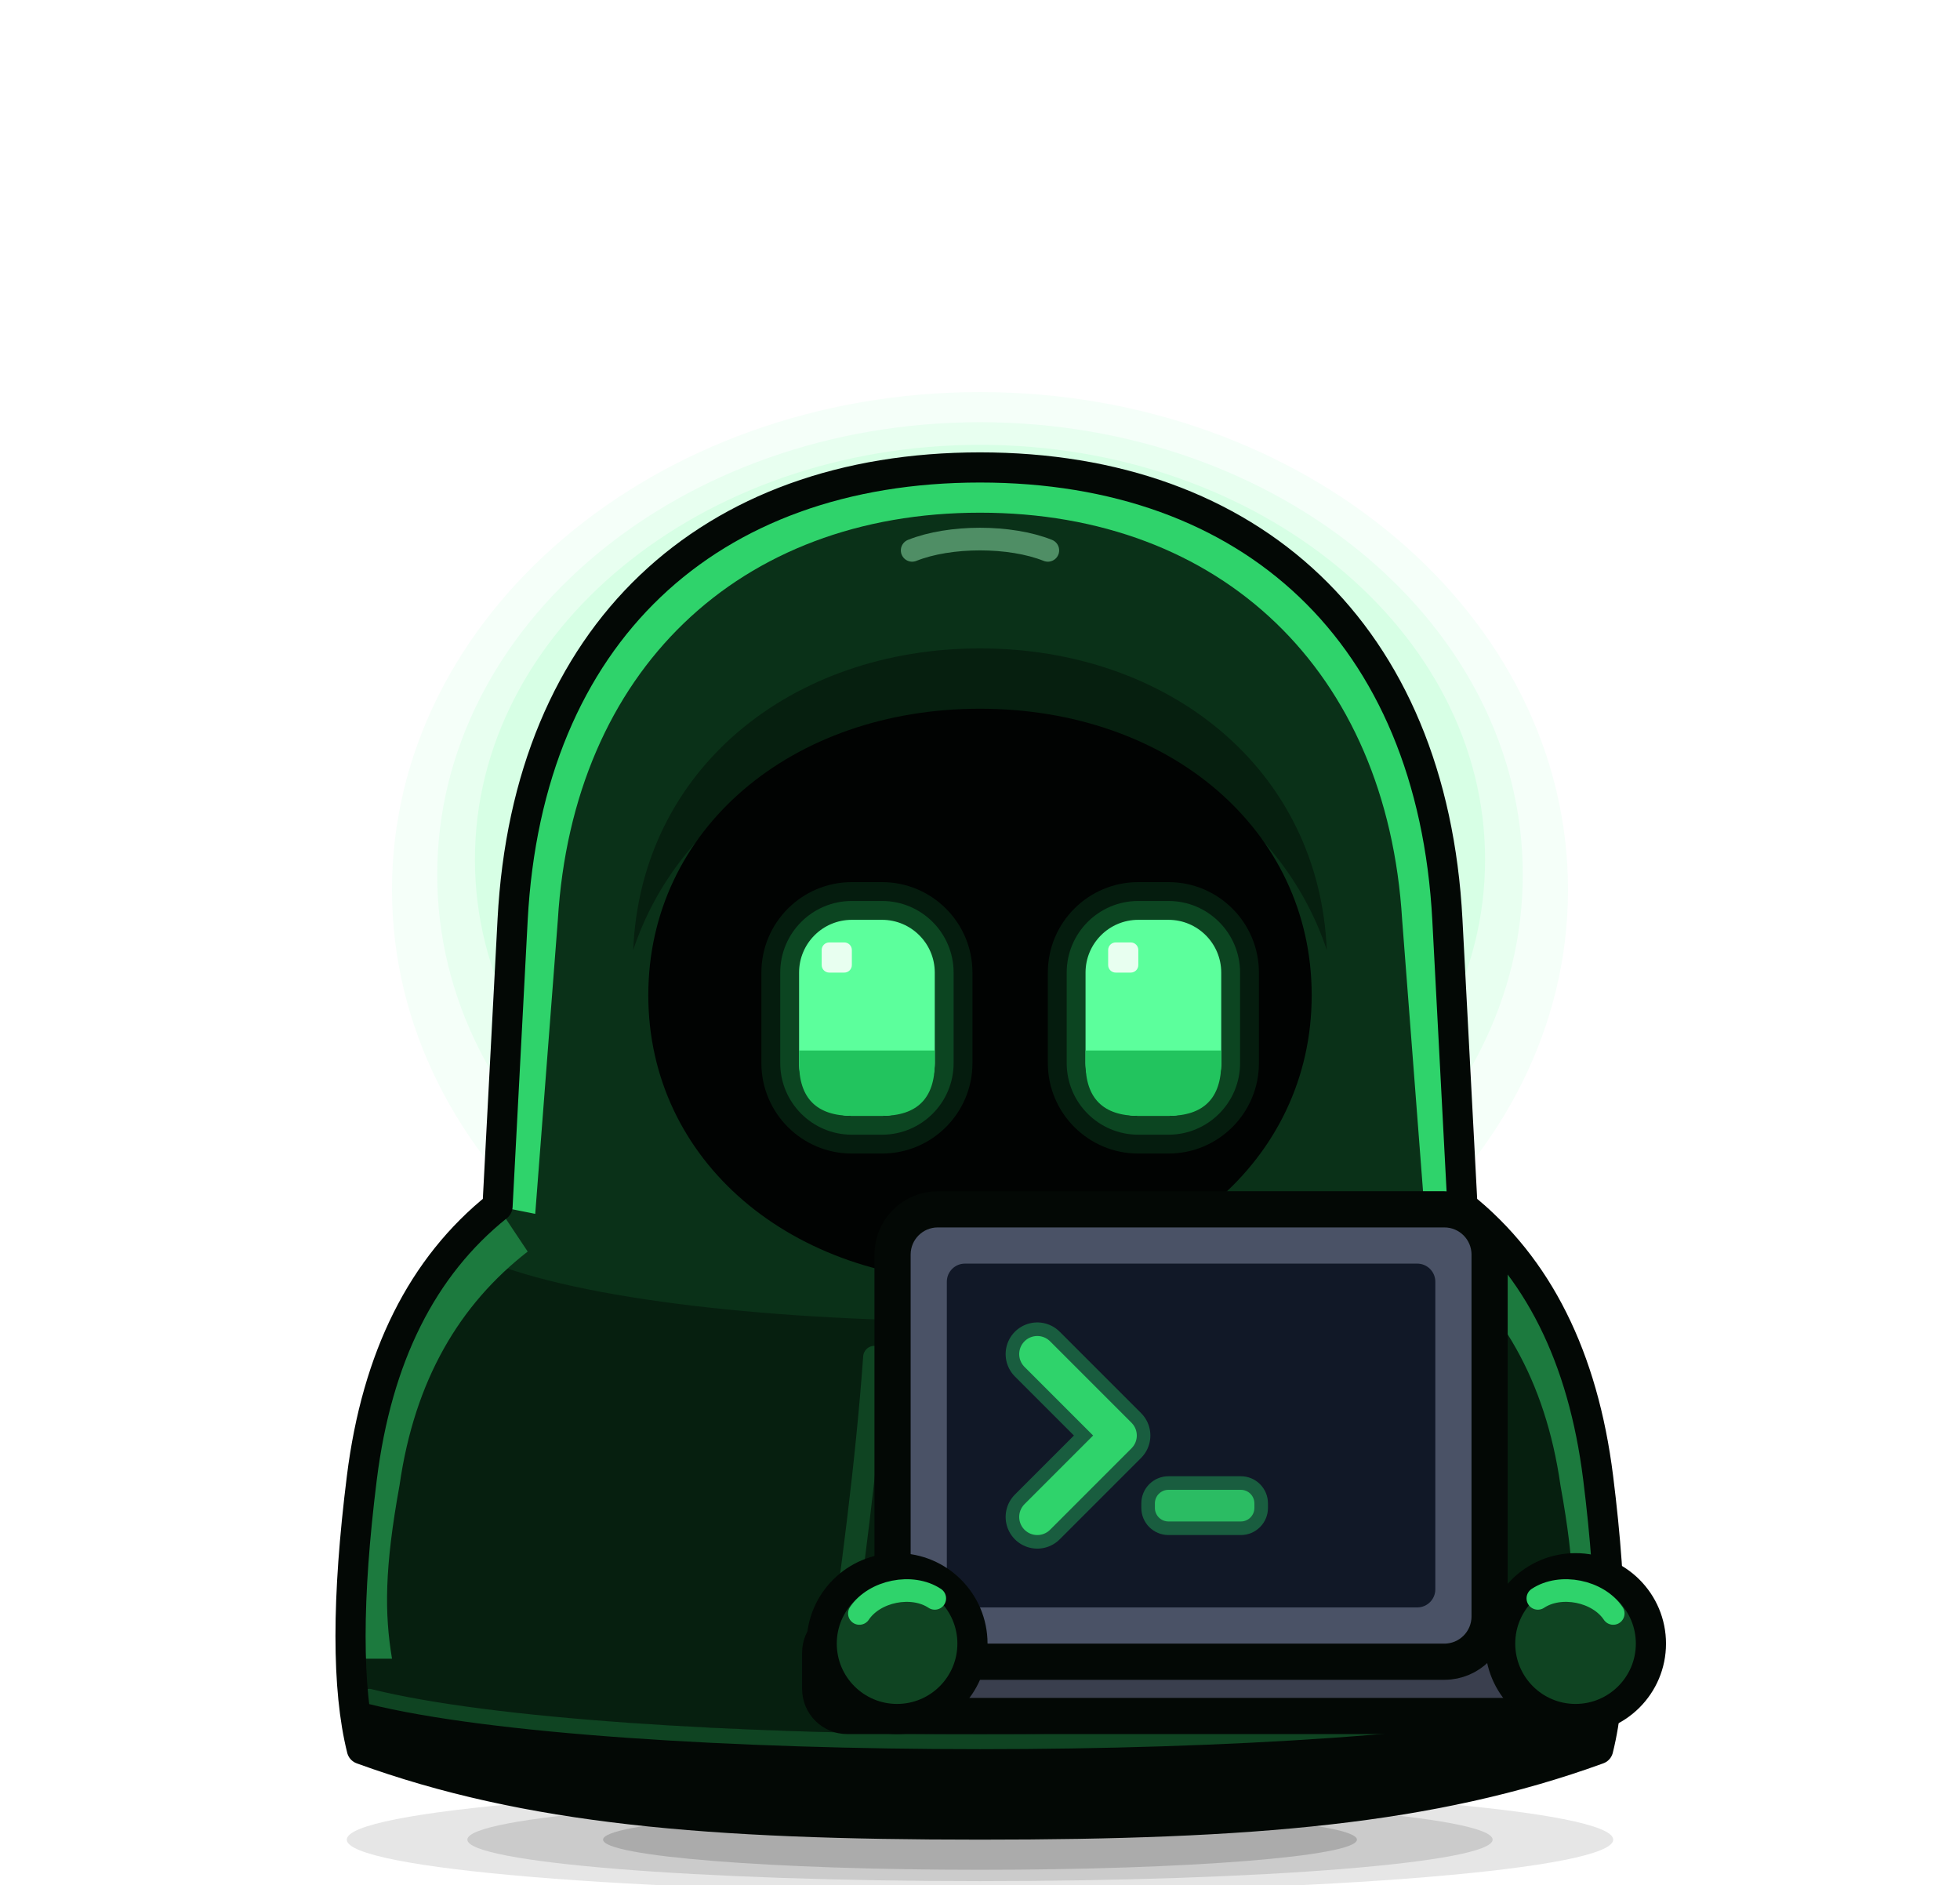
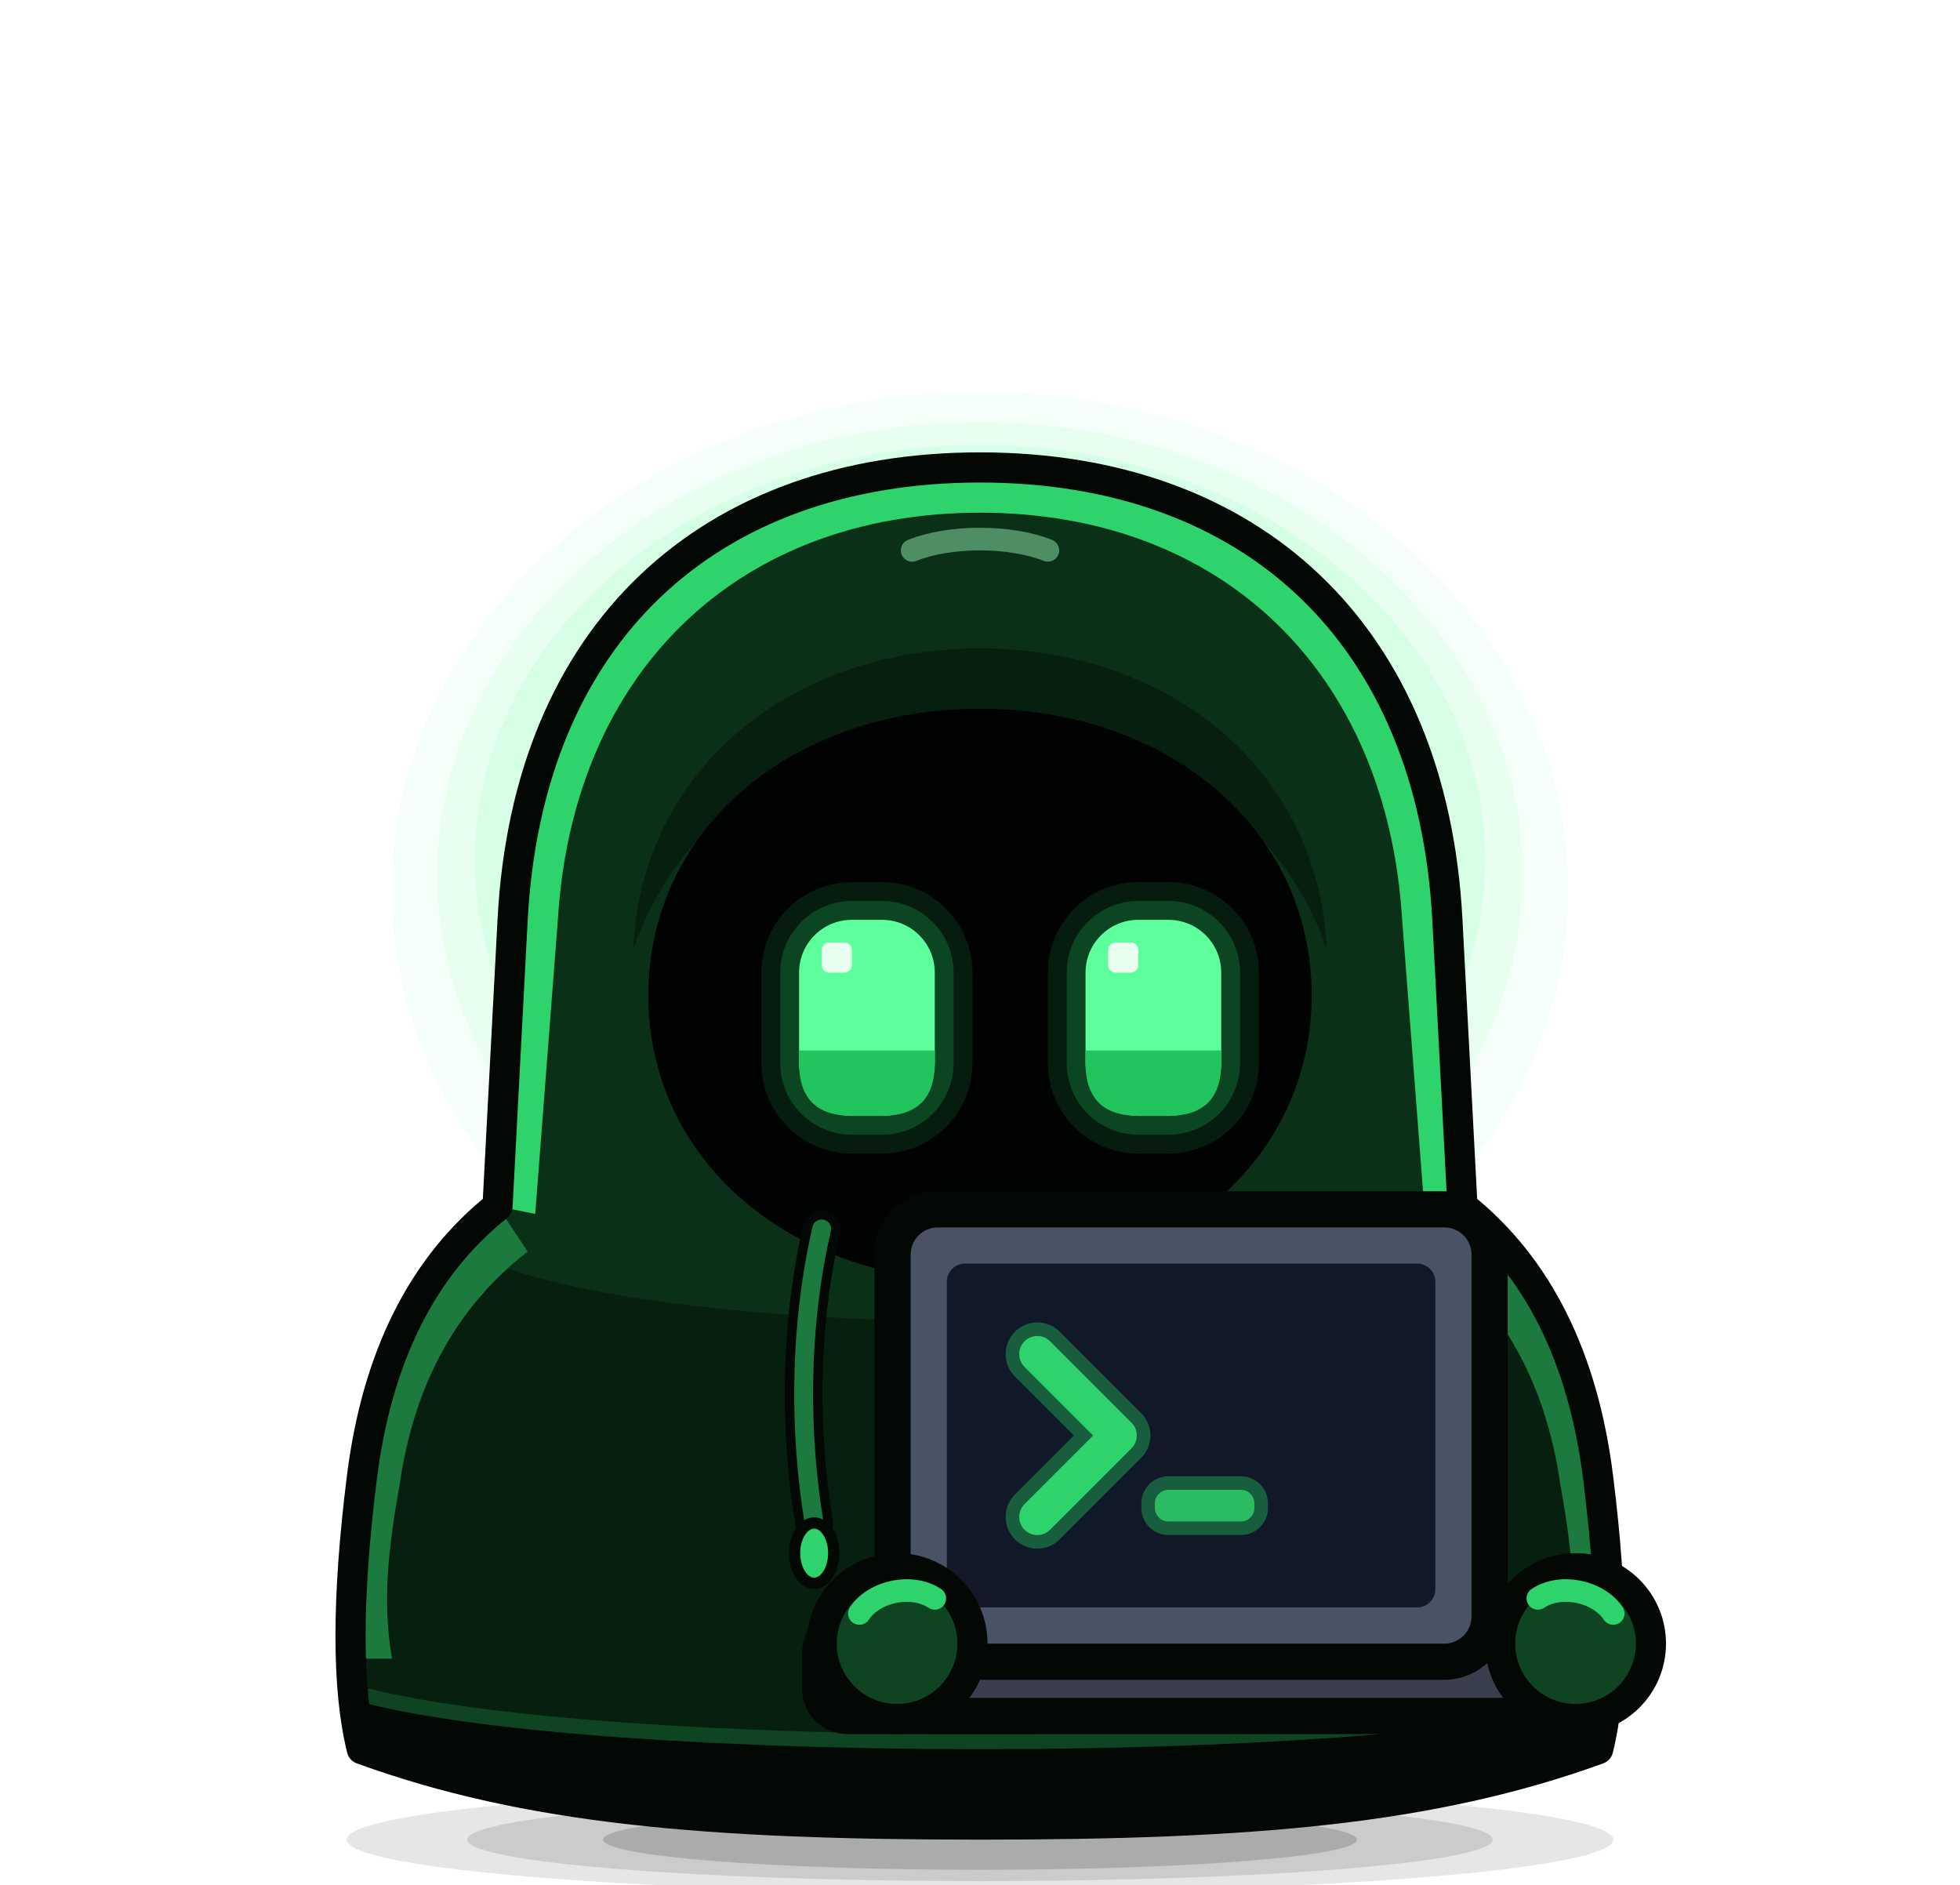
<svg xmlns="http://www.w3.org/2000/svg" viewBox="0 0 260 250" width="520" height="500">
  <style>
    .breathe { transform-origin: 130px 220px; animation: breathe 3.6s ease-in-out infinite; }
    @keyframes breathe { 0%, 100% { transform: scale(1, 1); } 50% { transform: scale(1.01, 0.988); } }
    .bob-l, .bob-r { animation: bob 2.8s ease-in-out infinite; }
    .bob-r { animation-delay: -1.4s; }
    @keyframes bob { 0%, 100% { transform: translateY(0); } 50% { transform: translateY(-4px); } }
    .type { animation: type 1.1s steps(1, end) infinite; }
    @keyframes type { 0% { transform: translateY(0); } 8% { transform: translate(-2px, 3px); }
      16% { transform: translateY(0); } 26% { transform: translate(3px, 3px); } 34% { transform: translateY(0); }
      44% { transform: translate(-1px, 3px); } 52% { transform: translateY(0); } 100% { transform: translateY(0); } }
    .caret { animation: caret 1s steps(1, end) infinite; }
    @keyframes caret { 0% { opacity: 1; } 50% { opacity: 0; } }
    @media (prefers-reduced-motion: reduce) { .breathe, .bob-l, .bob-r, .type, .caret { animation: none; } }
  </style>
  <g transform="translate(130 242) scale(1 1) translate(-130 -242)" opacity="1">
    <g id="shadow">
      <ellipse cx="130" cy="244" rx="84" ry="7" fill="#000" opacity="0.10" />
      <ellipse cx="130" cy="244" rx="68" ry="5.5" fill="#000" opacity="0.12" />
      <ellipse cx="130" cy="244" rx="50" ry="4" fill="#000" opacity="0.16" />
    </g>
  </g>
  <g transform="translate(0 0) translate(130 242) scale(1 1) translate(-130 -242)">
    <g id="figure" transform="translate(0 22)">
      <g class="breathe">
        <g id="aura">
          <ellipse cx="130" cy="96" rx="78" ry="66" fill="#2BFF7A" opacity="0.05" />
          <ellipse cx="130" cy="94" rx="72" ry="60" fill="#2BFF7A" opacity="0.07" />
          <ellipse cx="130" cy="92" rx="67" ry="55" fill="#2BFF7A" opacity="0.09" />
        </g>
        <g id="body">
          <path d="M130 40 C166 40 190 62 192 100 L194 138 C204 146 210 158 212 174 C214 190 214 202 212 210 C190 218 166 220 130 220 C94 220 70 218 48 210 C46 202 46 190 48 174 C50 158 56 146 66 138 L68 100 C70 62 94 40 130 40 Z" fill="#0A3118" />
          <path d="M64 145 C90 156 170 156 196 145 C206 152 210 162 212 174 C214 190 214 202 212 210 C190 218 166 220 130 220 C94 220 70 218 48 210 C46 202 46 190 48 174 C50 162 54 152 64 145 Z" fill="#061F0F" />
          <path d="M48 202 C80 210 180 210 212 202 C213 206 213 209 212 210 C190 218 166 220 130 220 C94 220 70 218 48 210 C47 209 47 206 48 202 Z" fill="#030805" />
          <path d="M66 138 L68 100 C70 62 94 40 130 40 C166 40 190 62 192 100 L194 138 L189 139 L186 100 C184 67 162 46 130 46 C98 46 76 67 74 100 L71 139 Z" fill="#2FD36B" />
          <path d="M66 138 C56 146 50 158 48 174 C46 186 46 192 47 198 L52 198 C51 192 51 186 53 175 C55 161 61 151 70 144 Z" fill="#1C7A3E" />
          <path d="M194 138 C204 146 210 158 212 174 C214 186 214 192 213 198 L208 198 C209 192 209 186 207 175 C205 161 199 151 190 144 Z" fill="#1C7A3E" />
-           <path d="M116 158 C115 172 113 187 111 201" fill="none" stroke="#0F4422" stroke-width="3" stroke-linecap="round" />
          <path d="M49 203 C81 211 179 211 211 203" fill="none" stroke="#0F4422" stroke-width="2" stroke-linecap="round" />
          <path d="M121 51 C126 49 134 49 139 51" fill="none" stroke="#A4FFC4" stroke-width="3" stroke-linecap="round" opacity="0.45" />
          <path d="M130 40 C166 40 190 62 192 100 L194 138 C204 146 210 158 212 174 C214 190 214 202 212 210 C190 218 166 220 130 220 C94 220 70 218 48 210 C46 202 46 190 48 174 C50 158 56 146 66 138 L68 100 C70 62 94 40 130 40 Z" fill="none" stroke="#030805" stroke-width="4" stroke-linejoin="round" />
        </g>
        <g id="face">
          <path d="M84 104 C85 80 105 64 130 64 C155 64 175 80 176 104 C170 86 152 74 130 74 C108 74 90 86 84 104 Z" fill="#061F0F" />
          <path d="M130 72 C155 72 174 88 174 110 C174 132 155 148 130 148 C105 148 86 132 86 110 C86 88 105 72 130 72 Z" fill="#010302" />
+         </g>
+         <g id="laces">
+           <path d="M109 141 C106 154 106 168 108 180" fill="none" stroke="#030805" stroke-width="5" stroke-linecap="round" />
+           <path d="M109 141 C106 154 106 168 108 180" fill="none" stroke="#1C7A3E" stroke-width="2.5" stroke-linecap="round" />
+           <ellipse cx="108" cy="184" rx="2.6" ry="4" fill="#2FD36B" stroke="#030805" stroke-width="1.5" />
+           <path d="M151 141 C154 154 154 168 152 180" fill="none" stroke="#030805" stroke-width="5" stroke-linecap="round" />
+           <path d="M151 141 C154 154 154 168 152 180" fill="none" stroke="#1C7A3E" stroke-width="2.5" stroke-linecap="round" />
+           <ellipse cx="152" cy="184" rx="2.6" ry="4" fill="#2FD36B" stroke="#030805" stroke-width="1.5" />
        </g>
        <g id="eyes">
          <g id="eye-left" transform="translate(115 113)">
            <rect x="-14.0" y="-18.0" width="28" height="36" rx="12" fill="#2BFF7A" opacity="0.10" />
            <rect x="-11.5" y="-15.5" width="23" height="31" rx="9.5" fill="#2BFF7A" opacity="0.18" />
            <rect x="-9.0" y="-13.0" width="18" height="26" rx="7" fill="#5CFF9C" />
            <path d="M-9.0 4.333 L9.0 4.333 L9.0 6.0 C9.0 10.667 6.667 13.0 2.0 13.0 L-2.0 13.0 C-6.667 13.0 -9.0 10.667 -9.0 6.0 Z" fill="#22C45E" />
            <rect x="-6.0" y="-10.0" width="4" height="4" rx="1" fill="#E8FFF0" />
          </g>
          <g id="eye-right" transform="translate(153 113)">
            <rect x="-14.0" y="-18.0" width="28" height="36" rx="12" fill="#2BFF7A" opacity="0.10" />
            <rect x="-11.5" y="-15.5" width="23" height="31" rx="9.5" fill="#2BFF7A" opacity="0.18" />
            <rect x="-9.0" y="-13.0" width="18" height="26" rx="7" fill="#5CFF9C" />
            <path d="M-9.0 4.333 L9.0 4.333 L9.0 6.0 C9.0 10.667 6.667 13.0 2.0 13.0 L-2.0 13.0 C-6.667 13.0 -9.0 10.667 -9.0 6.0 Z" fill="#22C45E" />
            <rect x="-6.0" y="-10.0" width="4" height="4" rx="1" fill="#E8FFF0" />
          </g>
        </g>
        <g id="prop">
          <g transform="translate(158 172) scale(1.2) translate(-185 -172)">
            <rect x="144" y="190" width="82" height="10" rx="3" fill="#3A3F4E" stroke="#030805" stroke-width="4" />
            <rect x="152" y="144" width="66" height="50" rx="5" fill="#4A5266" stroke="#030805" stroke-width="4" />
            <rect x="158" y="150" width="54" height="38" rx="2" fill="#111827" />
            <path d="M168 160 L177 169 L168 178" fill="none" stroke="#2BFF7A" stroke-width="7" stroke-linecap="round" stroke-linejoin="round" opacity="0.3" />
            <path d="M168 160 L177 169 L168 178" fill="none" stroke="#2FD36B" stroke-width="4" stroke-linecap="round" stroke-linejoin="round" />
            <g id="caret" class="caret">
              <rect x="179.5" y="173.5" width="14" height="6.5" rx="3" fill="#2BFF7A" opacity="0.3" />
              <rect x="181" y="175" width="11" height="3.5" rx="1.5" fill="#2FD36B" opacity="0.8" />
            </g>
          </g>
        </g>
        <g id="arms">
          <g id="hand-left" transform="translate(119 196)">
            <g class="type">
              <circle cx="0" cy="0" r="10" fill="#0F4422" stroke="#030805" stroke-width="4" />
              <path d="M-5 -4 C-3 -7 2 -8 5 -6" fill="none" stroke="#2FD36B" stroke-width="3" stroke-linecap="round" />
            </g>
          </g>
          <g id="hand-right" transform="translate(209 196)">
            <g>
              <circle cx="0" cy="0" r="10" fill="#0F4422" stroke="#030805" stroke-width="4" />
              <path d="M-5 -6 C-2 -8 3 -7 5 -4" fill="none" stroke="#2FD36B" stroke-width="3" stroke-linecap="round" />
            </g>
          </g>
        </g>
      </g>
    </g>
  </g>
</svg>
